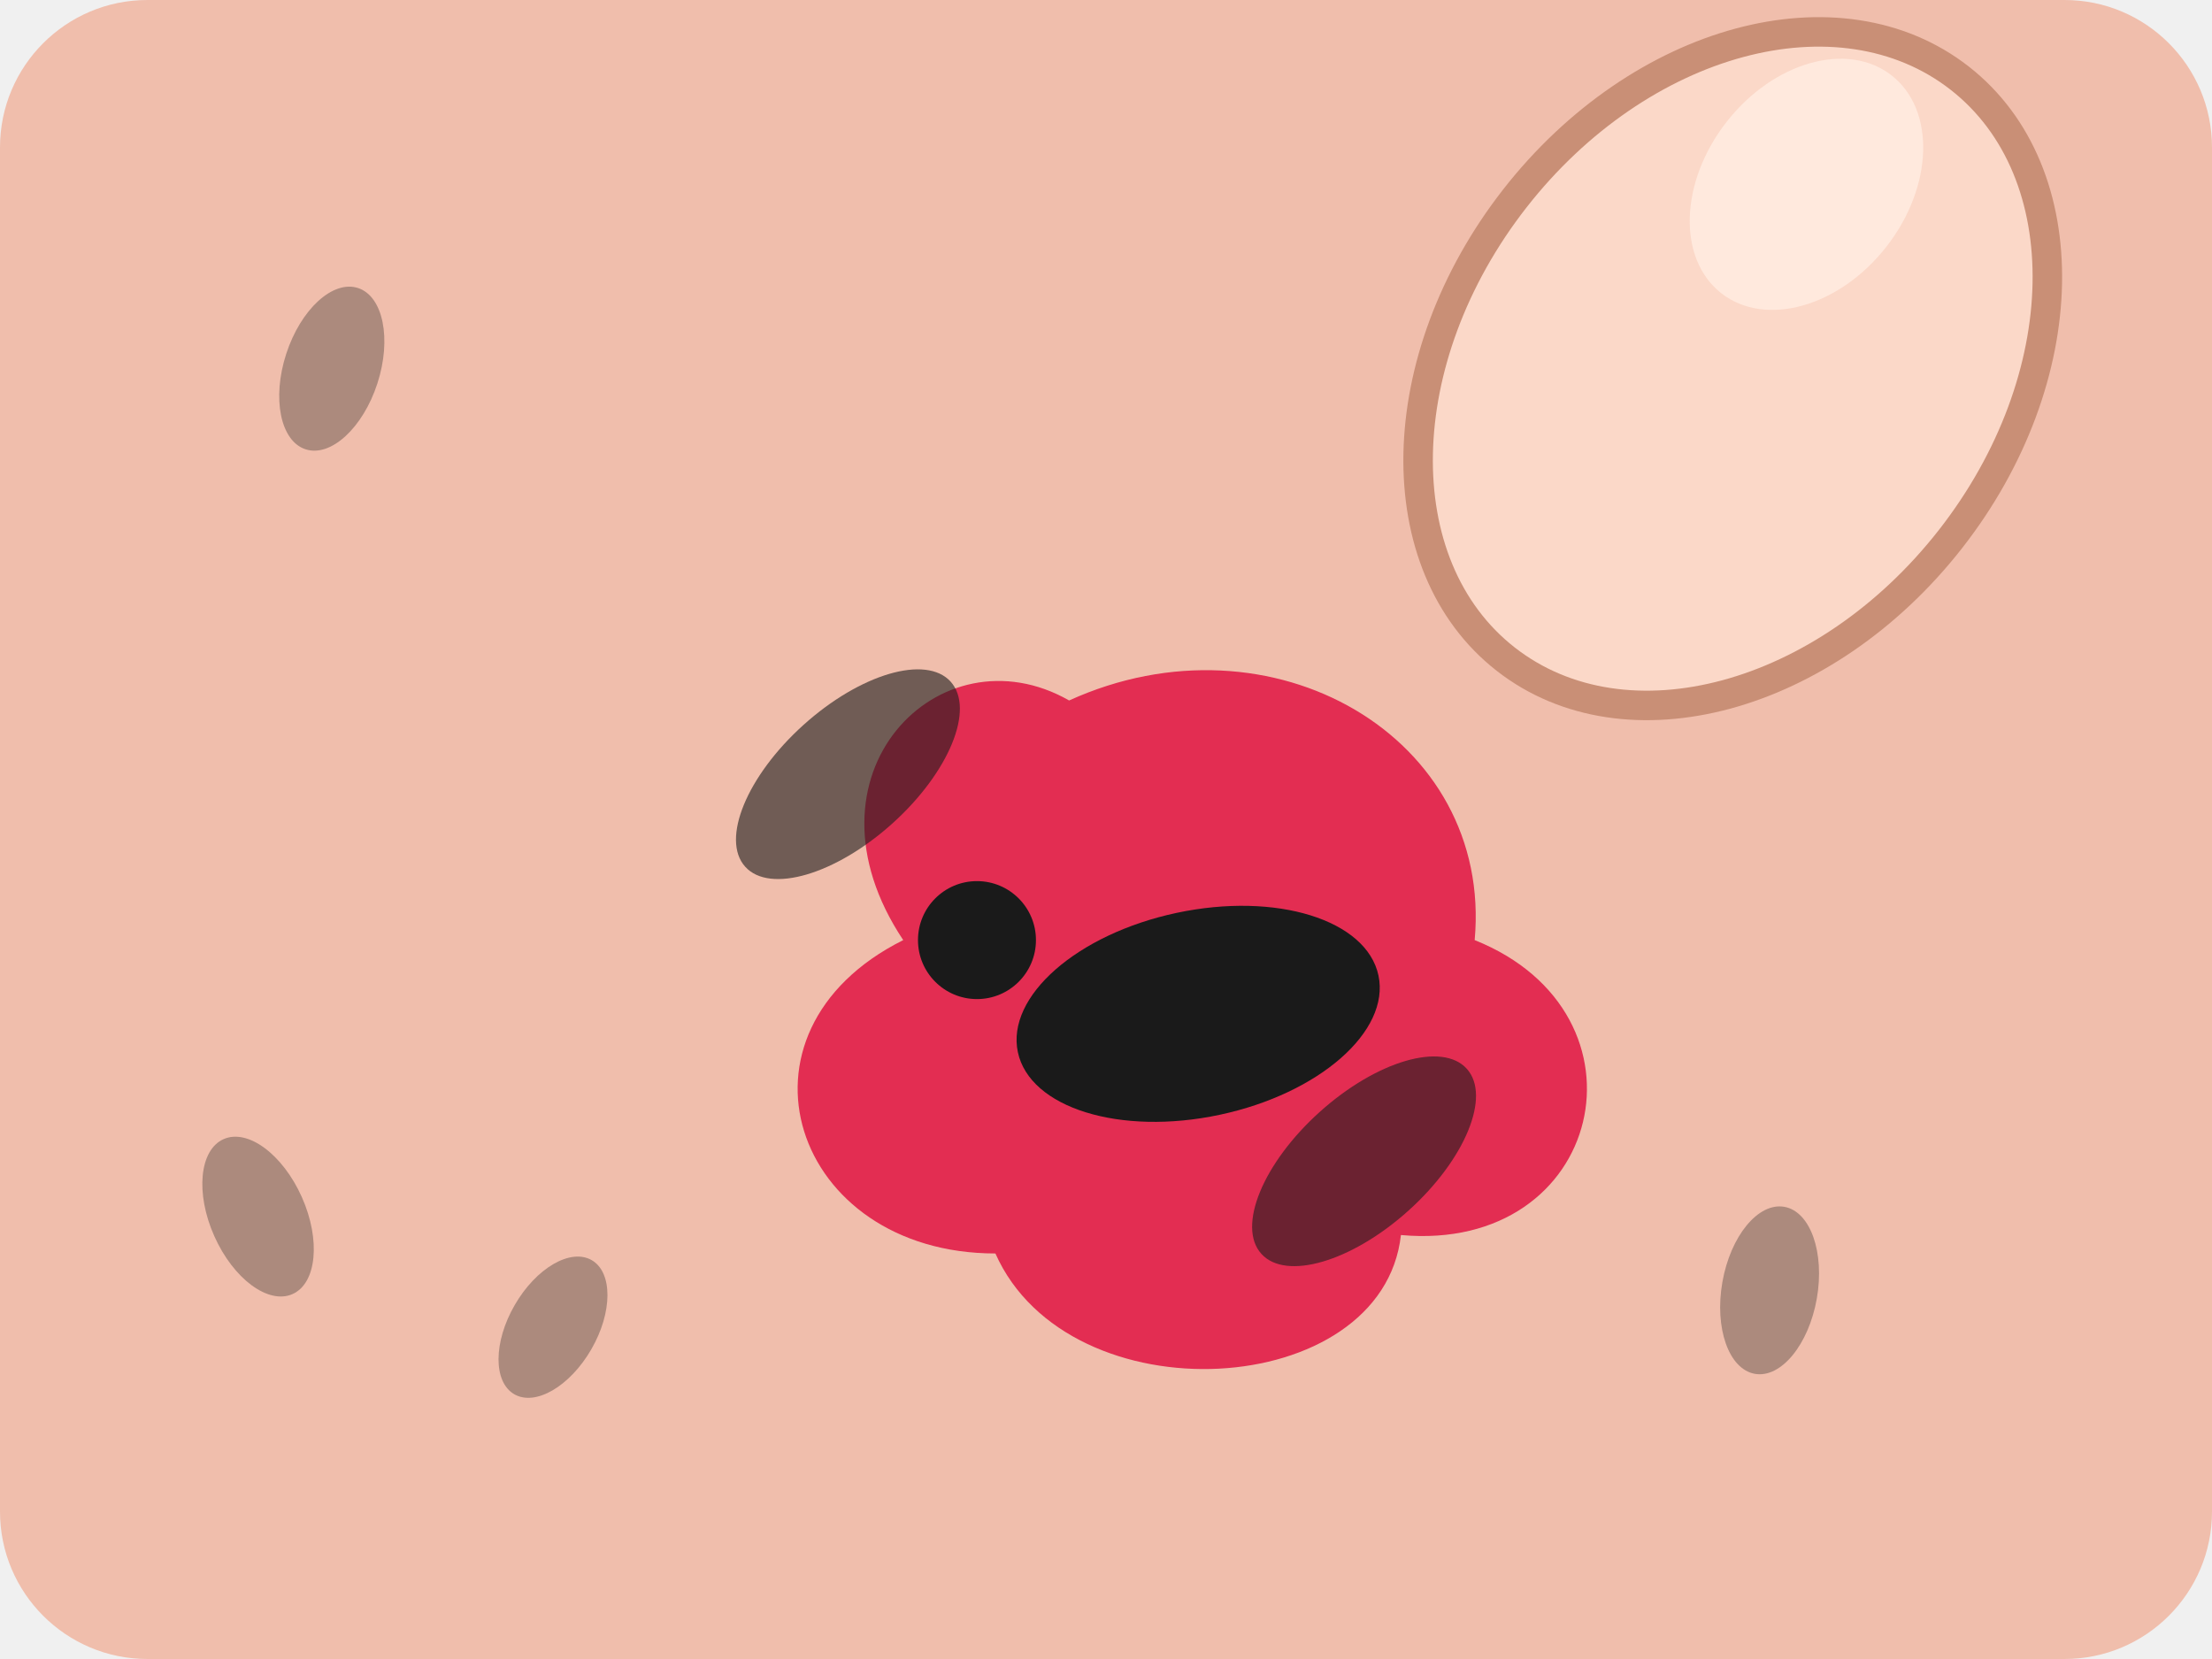
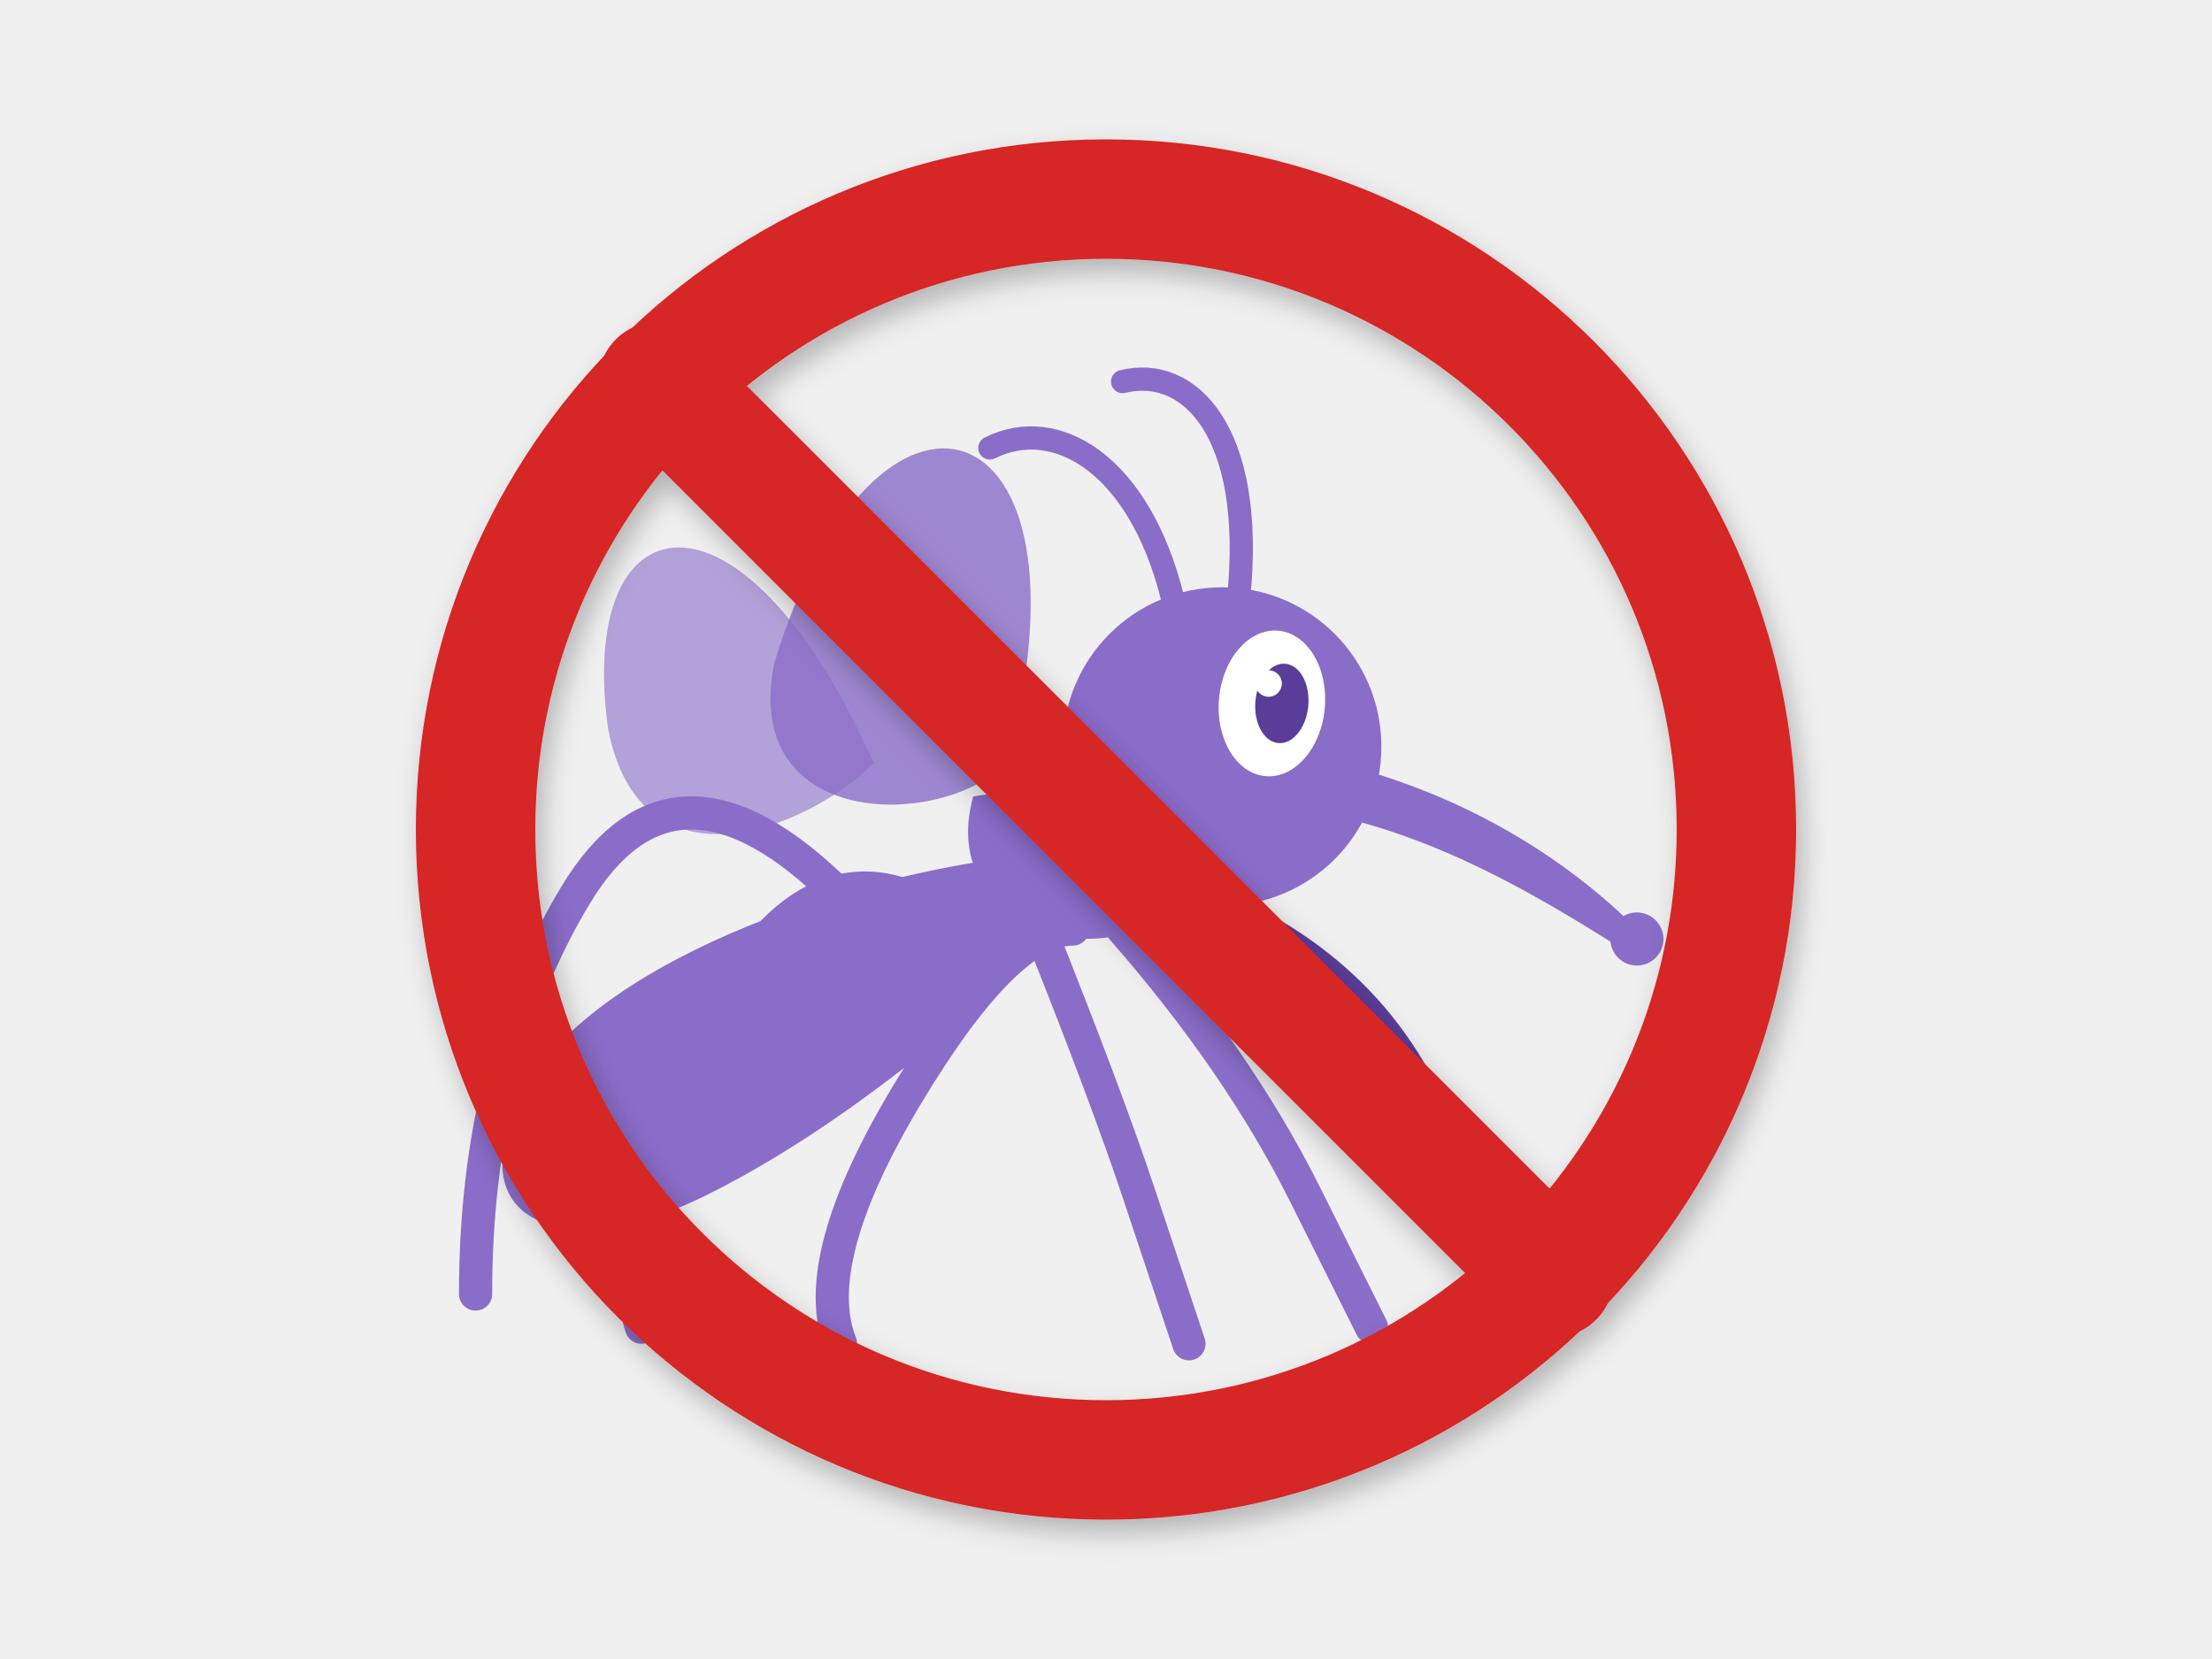
- <svg xmlns="http://www.w3.org/2000/svg" viewBox="0 0 120 90" role="img" aria-label="A thumb squashing a mosquito, a red streak of blood behind it">
-   <rect width="120" height="90" fill="#F0BEAC" rx="8" />
-   <g fill="#1A1A1A" opacity="0.32">
-     <ellipse cx="18" cy="20" rx="2.6" ry="4.6" transform="rotate(18 18 20)" />
-     <ellipse cx="100" cy="18" rx="2.6" ry="4.6" transform="rotate(-12 100 18)" />
-     <ellipse cx="14" cy="66" rx="2.6" ry="4.6" transform="rotate(-24 14 66)" />
-     <ellipse cx="30" cy="72" rx="2.4" ry="4.2" transform="rotate(30 30 72)" />
-     <ellipse cx="96" cy="70" rx="2.6" ry="4.6" transform="rotate(10 96 70)" />
-   </g>
-   <path d="M58 38 C69 33, 81 40, 80 51 C90 55, 87 68, 76 67 C75 76, 58 77, 54 68        C43 68, 39 56, 49 51 C43 42, 51 34, 58 38 Z" fill="#E11D48" opacity="0.9" />
-   <g fill="#1A1A1A">
-     <ellipse cx="65" cy="55" rx="10" ry="5.6" transform="rotate(-12 65 55)" />
-     <circle cx="53" cy="51" r="3.2" />
-     <ellipse cx="46" cy="42" rx="7.5" ry="3.6" opacity="0.6" transform="rotate(-42 46 42)" />
-     <ellipse cx="74" cy="63" rx="7.5" ry="3.6" opacity="0.6" transform="rotate(-42 74 63)" />
-   </g>
-   <g>
-     <ellipse cx="94" cy="20" rx="15" ry="20" transform="rotate(38 94 20)" fill="#FBD8C8" stroke="#C98F76" stroke-width="1.6" />
-     <ellipse cx="98" cy="10" rx="5.5" ry="7.5" transform="rotate(38 98 10)" fill="#FFE9DD" />
+ <svg xmlns="http://www.w3.org/2000/svg" viewBox="0 0 120 90" role="img" aria-label="A purple mosquito silhouette crossed out inside a red no-entry circle">
+   <defs>
+     <filter id="shadow" x="-10%" y="-10%" width="120%" height="120%">
+       <feDropShadow dx="2" dy="4" stdDeviation="4" flood-color="#000000" flood-opacity="0.25" />
+     </filter>
+   </defs>
+   <g transform="translate(15, 0) scale(0.18)">
+     <g id="mosquito-clipart" fill="#8a6dc9">
+       <path d="M 170 270 Q 120 220 90 270 T 60 390" fill="none" stroke="#8a6dc9" stroke-width="10" stroke-linecap="round" stroke-linejoin="round" />
+       <path d="M 200 275 Q 160 250 130 310 T 110 400" fill="none" stroke="#8a6dc9" stroke-width="10" stroke-linecap="round" stroke-linejoin="round" />
+       <path d="M 240 280 Q 220 280 190 330 T 170 405" fill="none" stroke="#8a6dc9" stroke-width="10" stroke-linecap="round" stroke-linejoin="round" />
+       <path d="M 210 260 C 150 270 80 300 70 340 C 60 370 90 380 130 360 C 180 335 220 295 240 280 Z" />
+       <path d="M 180 230 C 140 140 90 150 100 220 C 110 270 160 250 180 230 Z" opacity="0.6" />
+       <path d="M 210 240 C 200 275 240 295 270 275 C 290 260 280 235 245 235 Z" />
+       <path d="M 220 230 C 250 120 180 100 150 200 C 140 250 200 250 220 230 Z" opacity="0.8" />
+       <path d="M 230 280 Q 250 330 260 360 T 275 405" fill="none" stroke="#8a6dc9" stroke-width="10" stroke-linecap="round" stroke-linejoin="round" />
+       <path d="M 255 280 Q 290 320 310 360 T 330 400" fill="none" stroke="#8a6dc9" stroke-width="10" stroke-linecap="round" stroke-linejoin="round" />
+       <path d="M 275 270 Q 330 290 350 340 T 375 390" fill="none" stroke="#5a3d99" stroke-width="10" stroke-linecap="round" stroke-linejoin="round" />
+       <circle cx="285" cy="225" r="48" />
+       <ellipse cx="300" cy="212" rx="16" ry="22" fill="#ffffff" transform="rotate(5, 300, 212)" />
+       <ellipse cx="303" cy="212" rx="8" ry="12" fill="#5a3d99" transform="rotate(5, 303, 212)" />
+       <circle cx="299" cy="206" r="4" fill="#ffffff" />
+       <path d="M 270 180 C 260 140 235 125 215 135" fill="none" stroke="#8a6dc9" stroke-width="7" stroke-linecap="round" />
+       <path d="M 290 180 C 295 130 275 110 255 115" fill="none" stroke="#8a6dc9" stroke-width="7" stroke-linecap="round" />
+       <path d="M 320 230 C 360 240 390 260 410 280 C 413 283 408 288 404 285 C 380 270 350 252 315 245 Z" />
+       <circle cx="410" cy="283" r="8" />
+     </g>
+     <g id="prohibition-symbol" filter="url(#shadow)">
+       <circle cx="250" cy="250" r="190" fill="none" stroke="#d62828" stroke-width="36" />
+       <line x1="115" y1="115" x2="385" y2="385" stroke="#d62828" stroke-width="36" stroke-linecap="round" />
+     </g>
  </g>
</svg>
